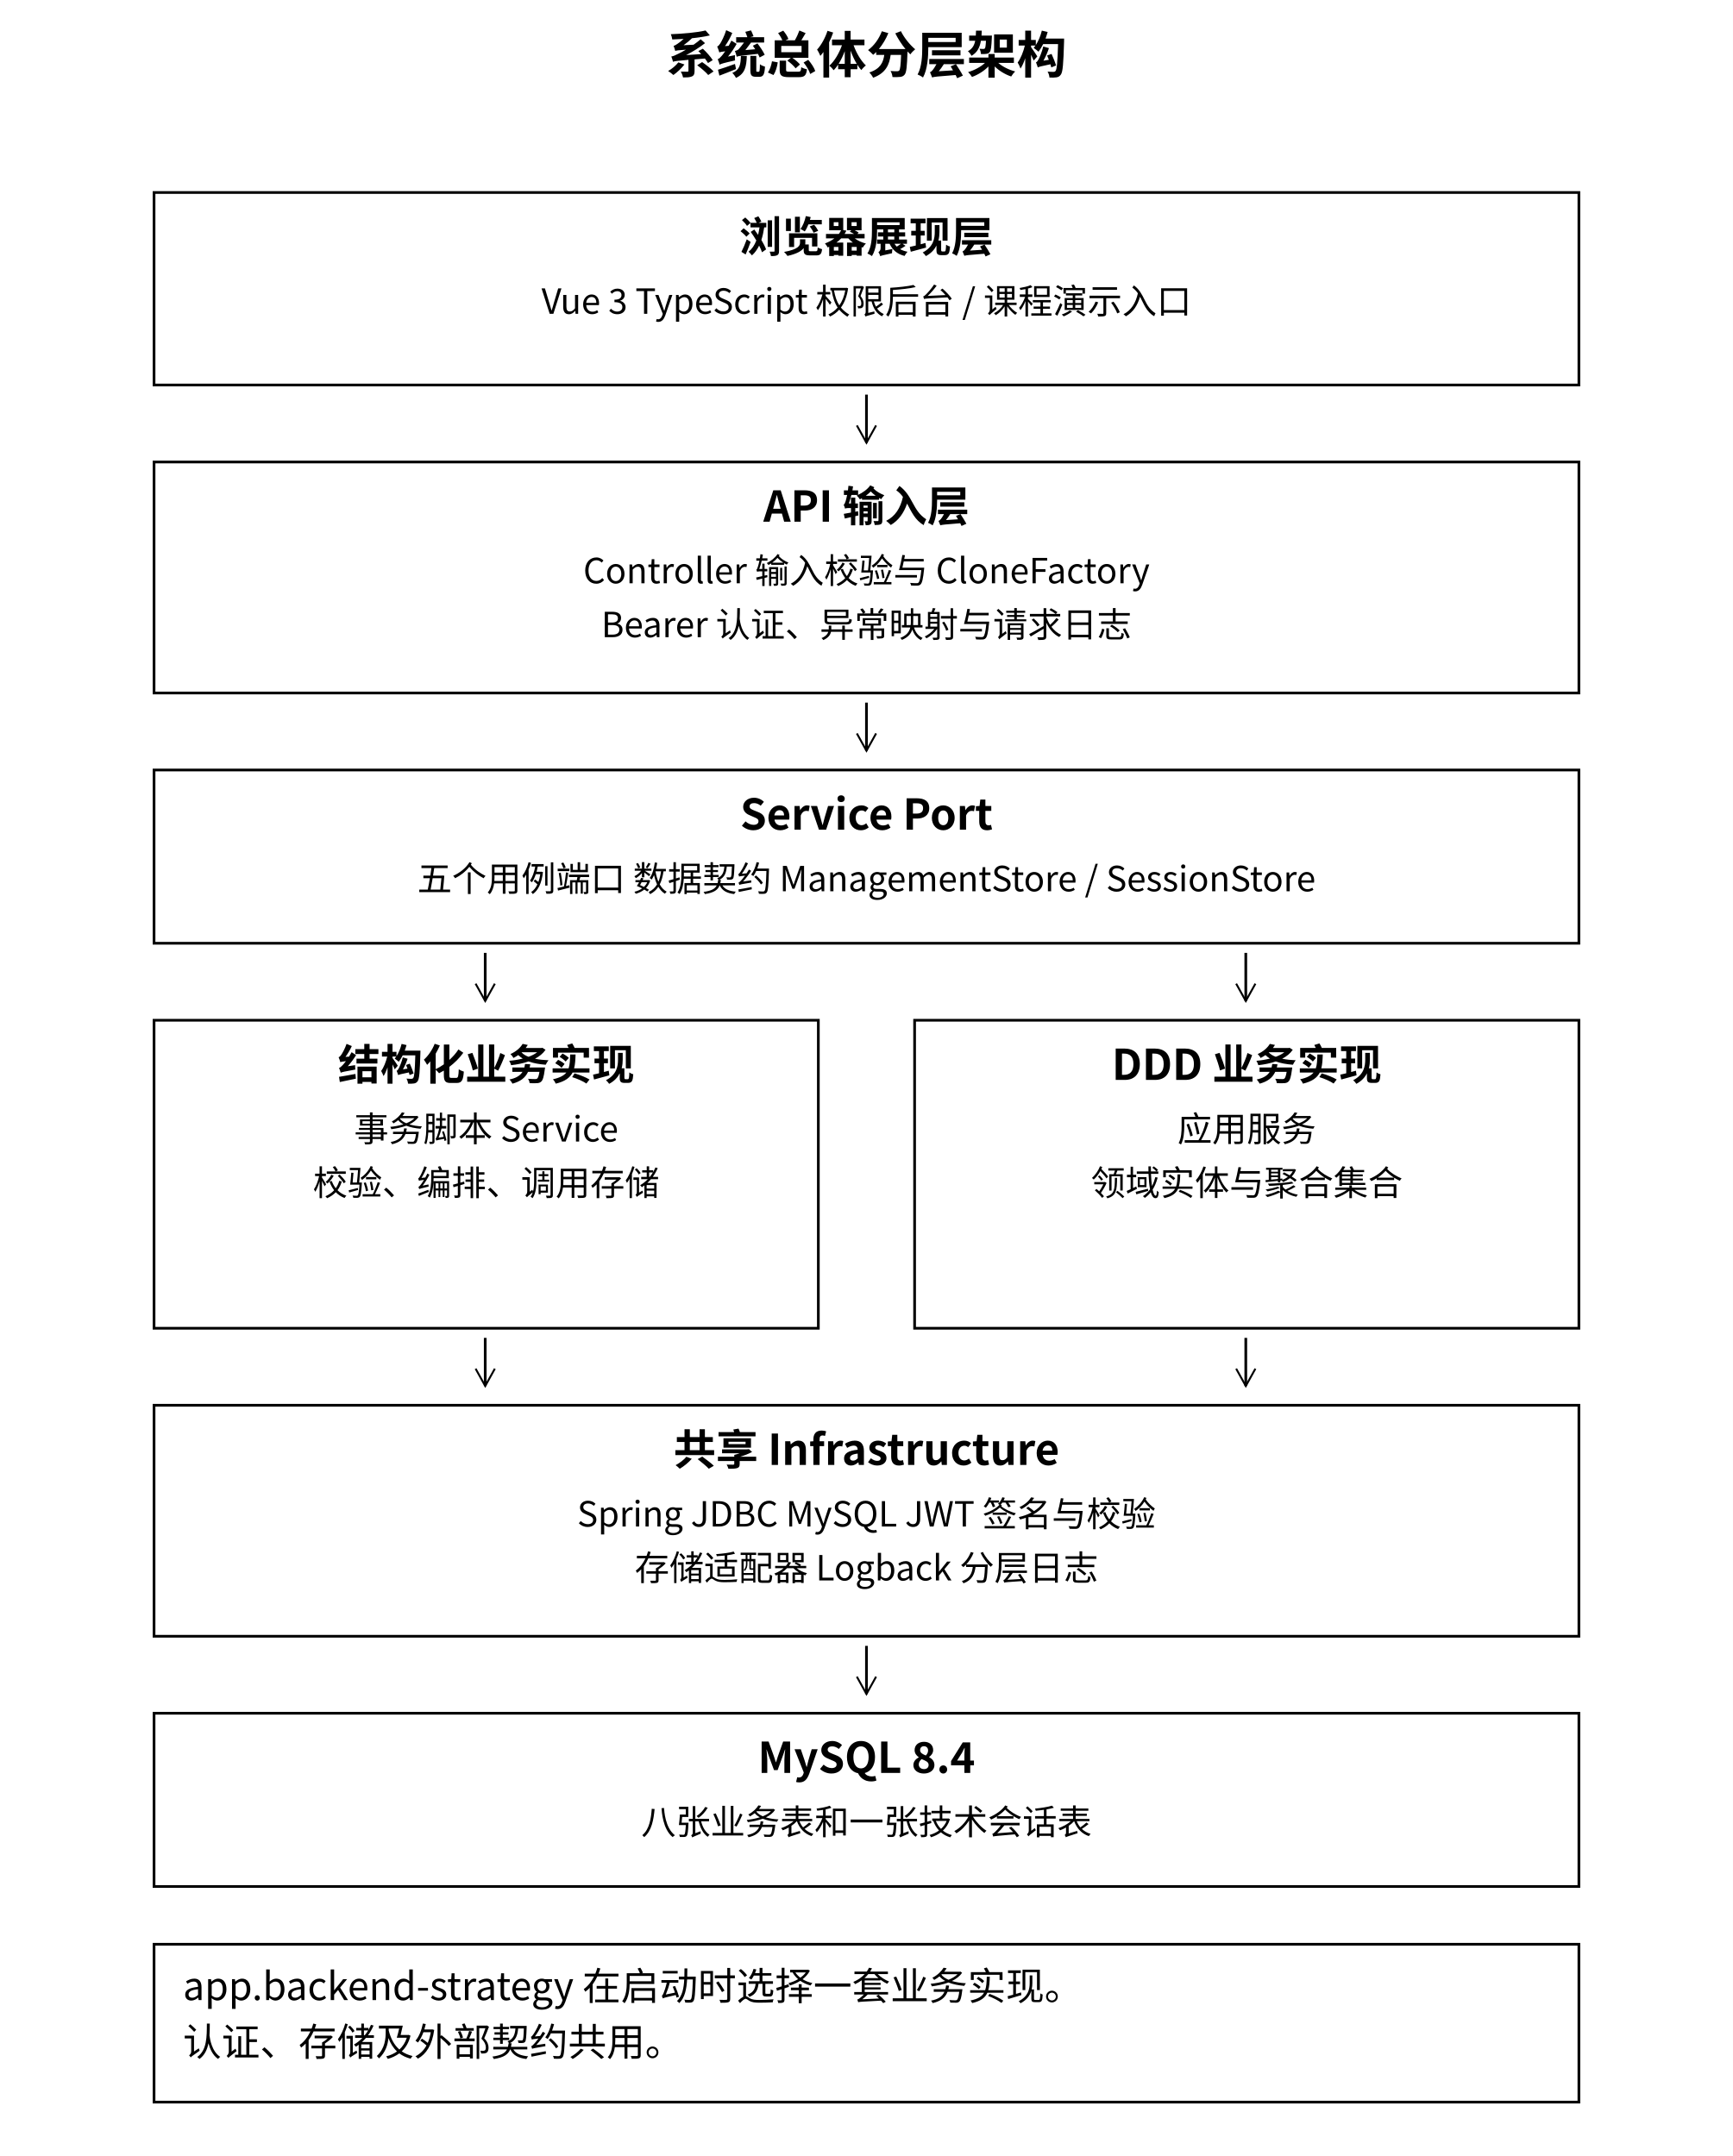
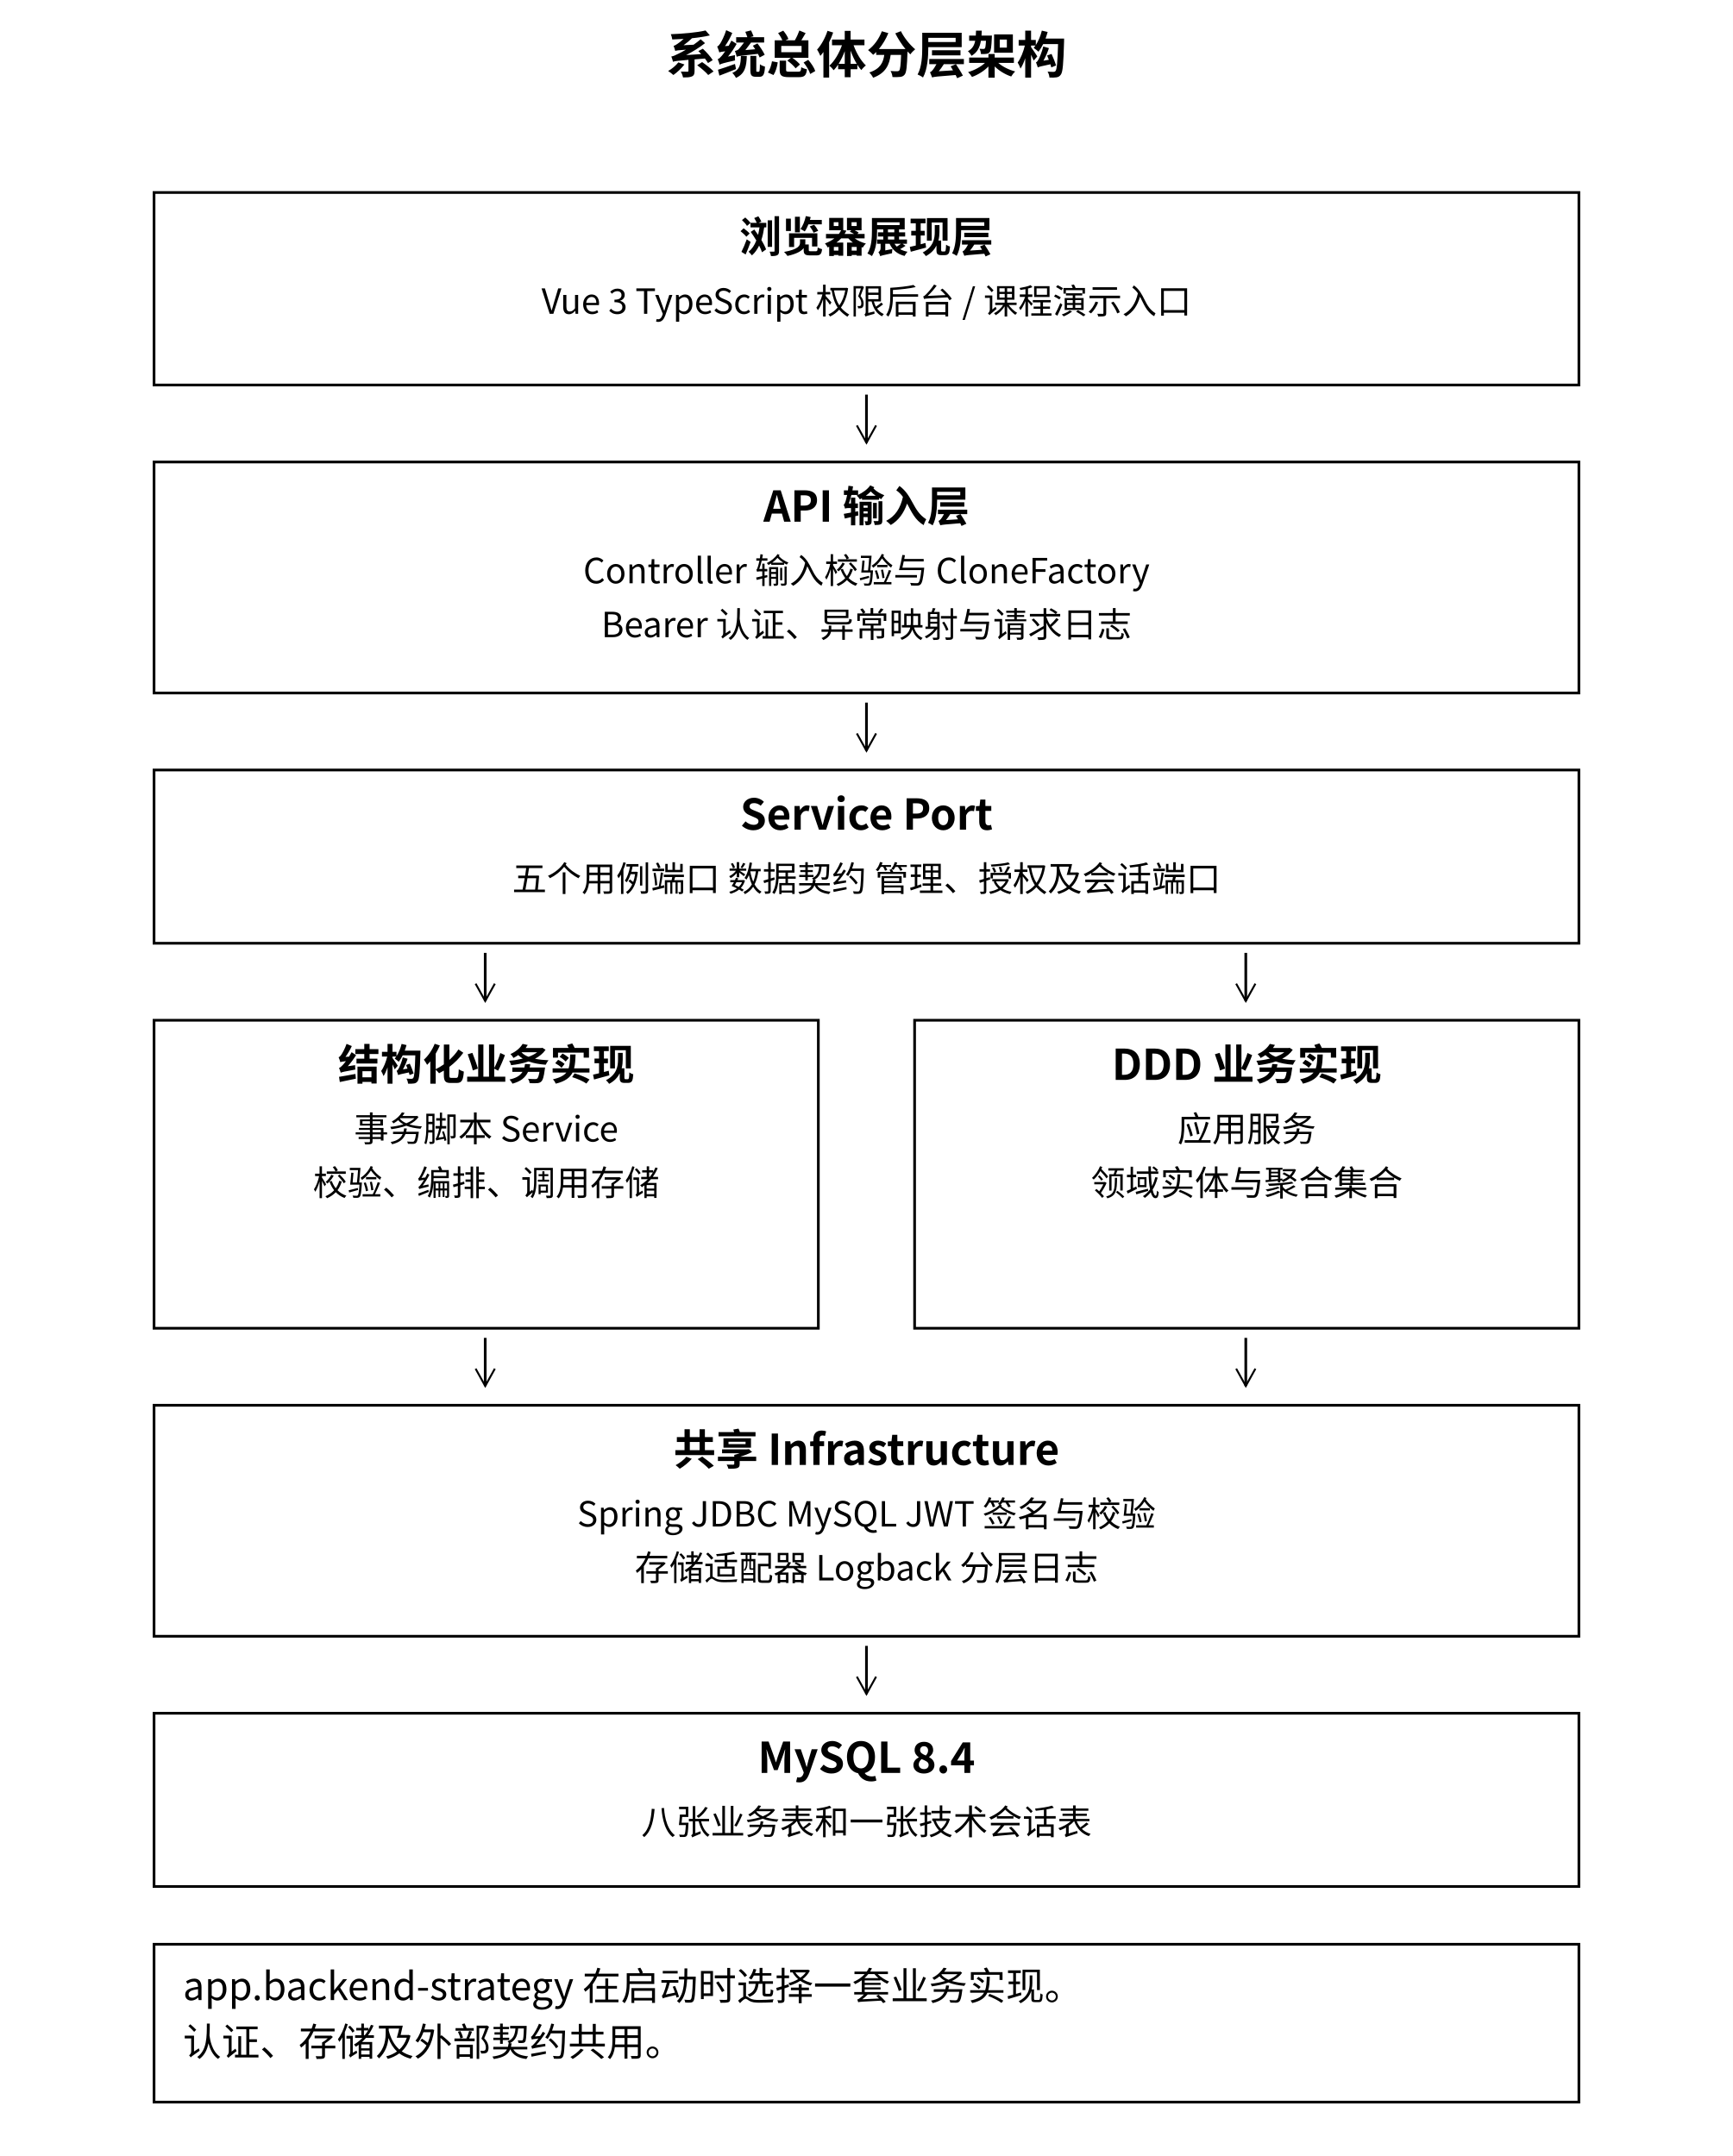
<svg xmlns="http://www.w3.org/2000/svg" width="900" height="1120" viewBox="0 0 900 1120">
  <style>text{font-family:'PingFang SC','Microsoft YaHei','Noto Sans CJK SC',system-ui,sans-serif;fill:black}</style>
  <defs>
    <marker id="open" markerWidth="12" markerHeight="12" refX="10" refY="6" orient="auto" markerUnits="userSpaceOnUse">
      <path d="M1,1 L10,6 L1,11" fill="none" stroke="black" />
    </marker>
    <marker id="filled" markerWidth="12" markerHeight="12" refX="10" refY="6" orient="auto" markerUnits="userSpaceOnUse">
      <path d="M1,1 L10,6 L1,11 Z" fill="black" />
    </marker>
    <marker id="triangle" markerWidth="16" markerHeight="16" refX="14" refY="8" orient="auto" markerUnits="userSpaceOnUse">
      <path d="M1,1 L14,8 L1,15 Z" fill="white" stroke="black" />
    </marker>
  </defs>
  <rect width="100%" height="100%" fill="white" />
  <text x="450.0" y="38" font-size="26" text-anchor="middle" font-weight="600">系统总体分层架构</text>
  <rect x="80" y="100" width="740" height="100" rx="0" fill="white" stroke="black" stroke-width="1.4" />
  <text x="450.0" y="131" font-size="22" text-anchor="middle" font-weight="600">浏览器展现层</text>
  <text x="450.0" y="163" font-size="18" text-anchor="middle" font-weight="400">Vue 3  TypeScript   权限后台 / 课程演示入口</text>
  <rect x="80" y="240" width="740" height="120" rx="0" fill="white" stroke="black" stroke-width="1.4" />
  <text x="450.0" y="271" font-size="22" text-anchor="middle" font-weight="600">API 输入层</text>
  <text x="450.0" y="303" font-size="18" text-anchor="middle" font-weight="400">Controller 输入校验与 CloneFactory</text>
  <text x="450.0" y="331" font-size="18" text-anchor="middle" font-weight="400">Bearer 认证、异常映射与请求日志</text>
  <rect x="80" y="400" width="740" height="90" rx="0" fill="white" stroke="black" stroke-width="1.4" />
  <text x="450.0" y="431" font-size="22" text-anchor="middle" font-weight="600">Service Port</text>
-   <text x="450.0" y="463" font-size="18" text-anchor="middle" font-weight="400">五个用例端口  数据契约  ManagementStore / SessionStore</text>
+   <text x="450.0" y="463" font-size="18" text-anchor="middle" font-weight="400">五个用例端口  数据契约  管理、授权及会话端口</text>
  <rect x="80" y="530" width="345" height="160" rx="0" fill="white" stroke="black" stroke-width="1.4" />
  <text x="252.5" y="561" font-size="22" text-anchor="middle" font-weight="600">结构化业务实现</text>
  <text x="252.5" y="593" font-size="18" text-anchor="middle" font-weight="400">事务脚本 Service</text>
  <text x="252.5" y="621" font-size="18" text-anchor="middle" font-weight="400">校验、编排、调用存储</text>
  <rect x="475" y="530" width="345" height="160" rx="0" fill="white" stroke="black" stroke-width="1.4" />
  <text x="647.5" y="561" font-size="22" text-anchor="middle" font-weight="600">DDD 业务实现</text>
  <text x="647.5" y="593" font-size="18" text-anchor="middle" font-weight="400">应用服务</text>
  <text x="647.5" y="621" font-size="18" text-anchor="middle" font-weight="400">领域实体与聚合集合</text>
  <rect x="80" y="730" width="740" height="120" rx="0" fill="white" stroke="black" stroke-width="1.4" />
  <text x="450.0" y="761" font-size="22" text-anchor="middle" font-weight="600">共享 Infrastructure</text>
  <text x="450.0" y="793" font-size="18" text-anchor="middle" font-weight="400">Spring JDBC  MySQL   JWT 签名与校验</text>
  <text x="450.0" y="821" font-size="18" text-anchor="middle" font-weight="400">存储适配器  Logback 分层日志</text>
  <rect x="80" y="890" width="740" height="90" rx="0" fill="white" stroke="black" stroke-width="1.4" />
  <text x="450.0" y="921" font-size="22" text-anchor="middle" font-weight="600">MySQL 8.4</text>
  <text x="450.0" y="953" font-size="18" text-anchor="middle" font-weight="400">八张业务表和一张技术会话表</text>
  <path d="M 450,205 L 450,230" fill="none" stroke="black" stroke-width="1.4" marker-end="url(#open)" />
  <path d="M 450,365 L 450,390" fill="none" stroke="black" stroke-width="1.4" marker-end="url(#open)" />
  <path d="M 450,855 L 450,880" fill="none" stroke="black" stroke-width="1.4" marker-end="url(#open)" />
  <path d="M 252,495 L 252,520" fill="none" stroke="black" stroke-width="1.4" marker-end="url(#open)" />
  <path d="M 252,695 L 252,720" fill="none" stroke="black" stroke-width="1.4" marker-end="url(#open)" />
  <path d="M 647,495 L 647,520" fill="none" stroke="black" stroke-width="1.4" marker-end="url(#open)" />
  <path d="M 647,695 L 647,720" fill="none" stroke="black" stroke-width="1.4" marker-end="url(#open)" />
  <rect x="80" y="1010" width="740" height="82" rx="0" fill="white" stroke="black" stroke-width="1.4" />
  <text x="95" y="1039" font-size="20" text-anchor="start" font-weight="400">app.backend-strategy 在启动时选择一套业务实现。</text>
  <text x="95" y="1068" font-size="20" text-anchor="start" font-weight="400">认证、存储及外部契约共用。</text>
</svg>
